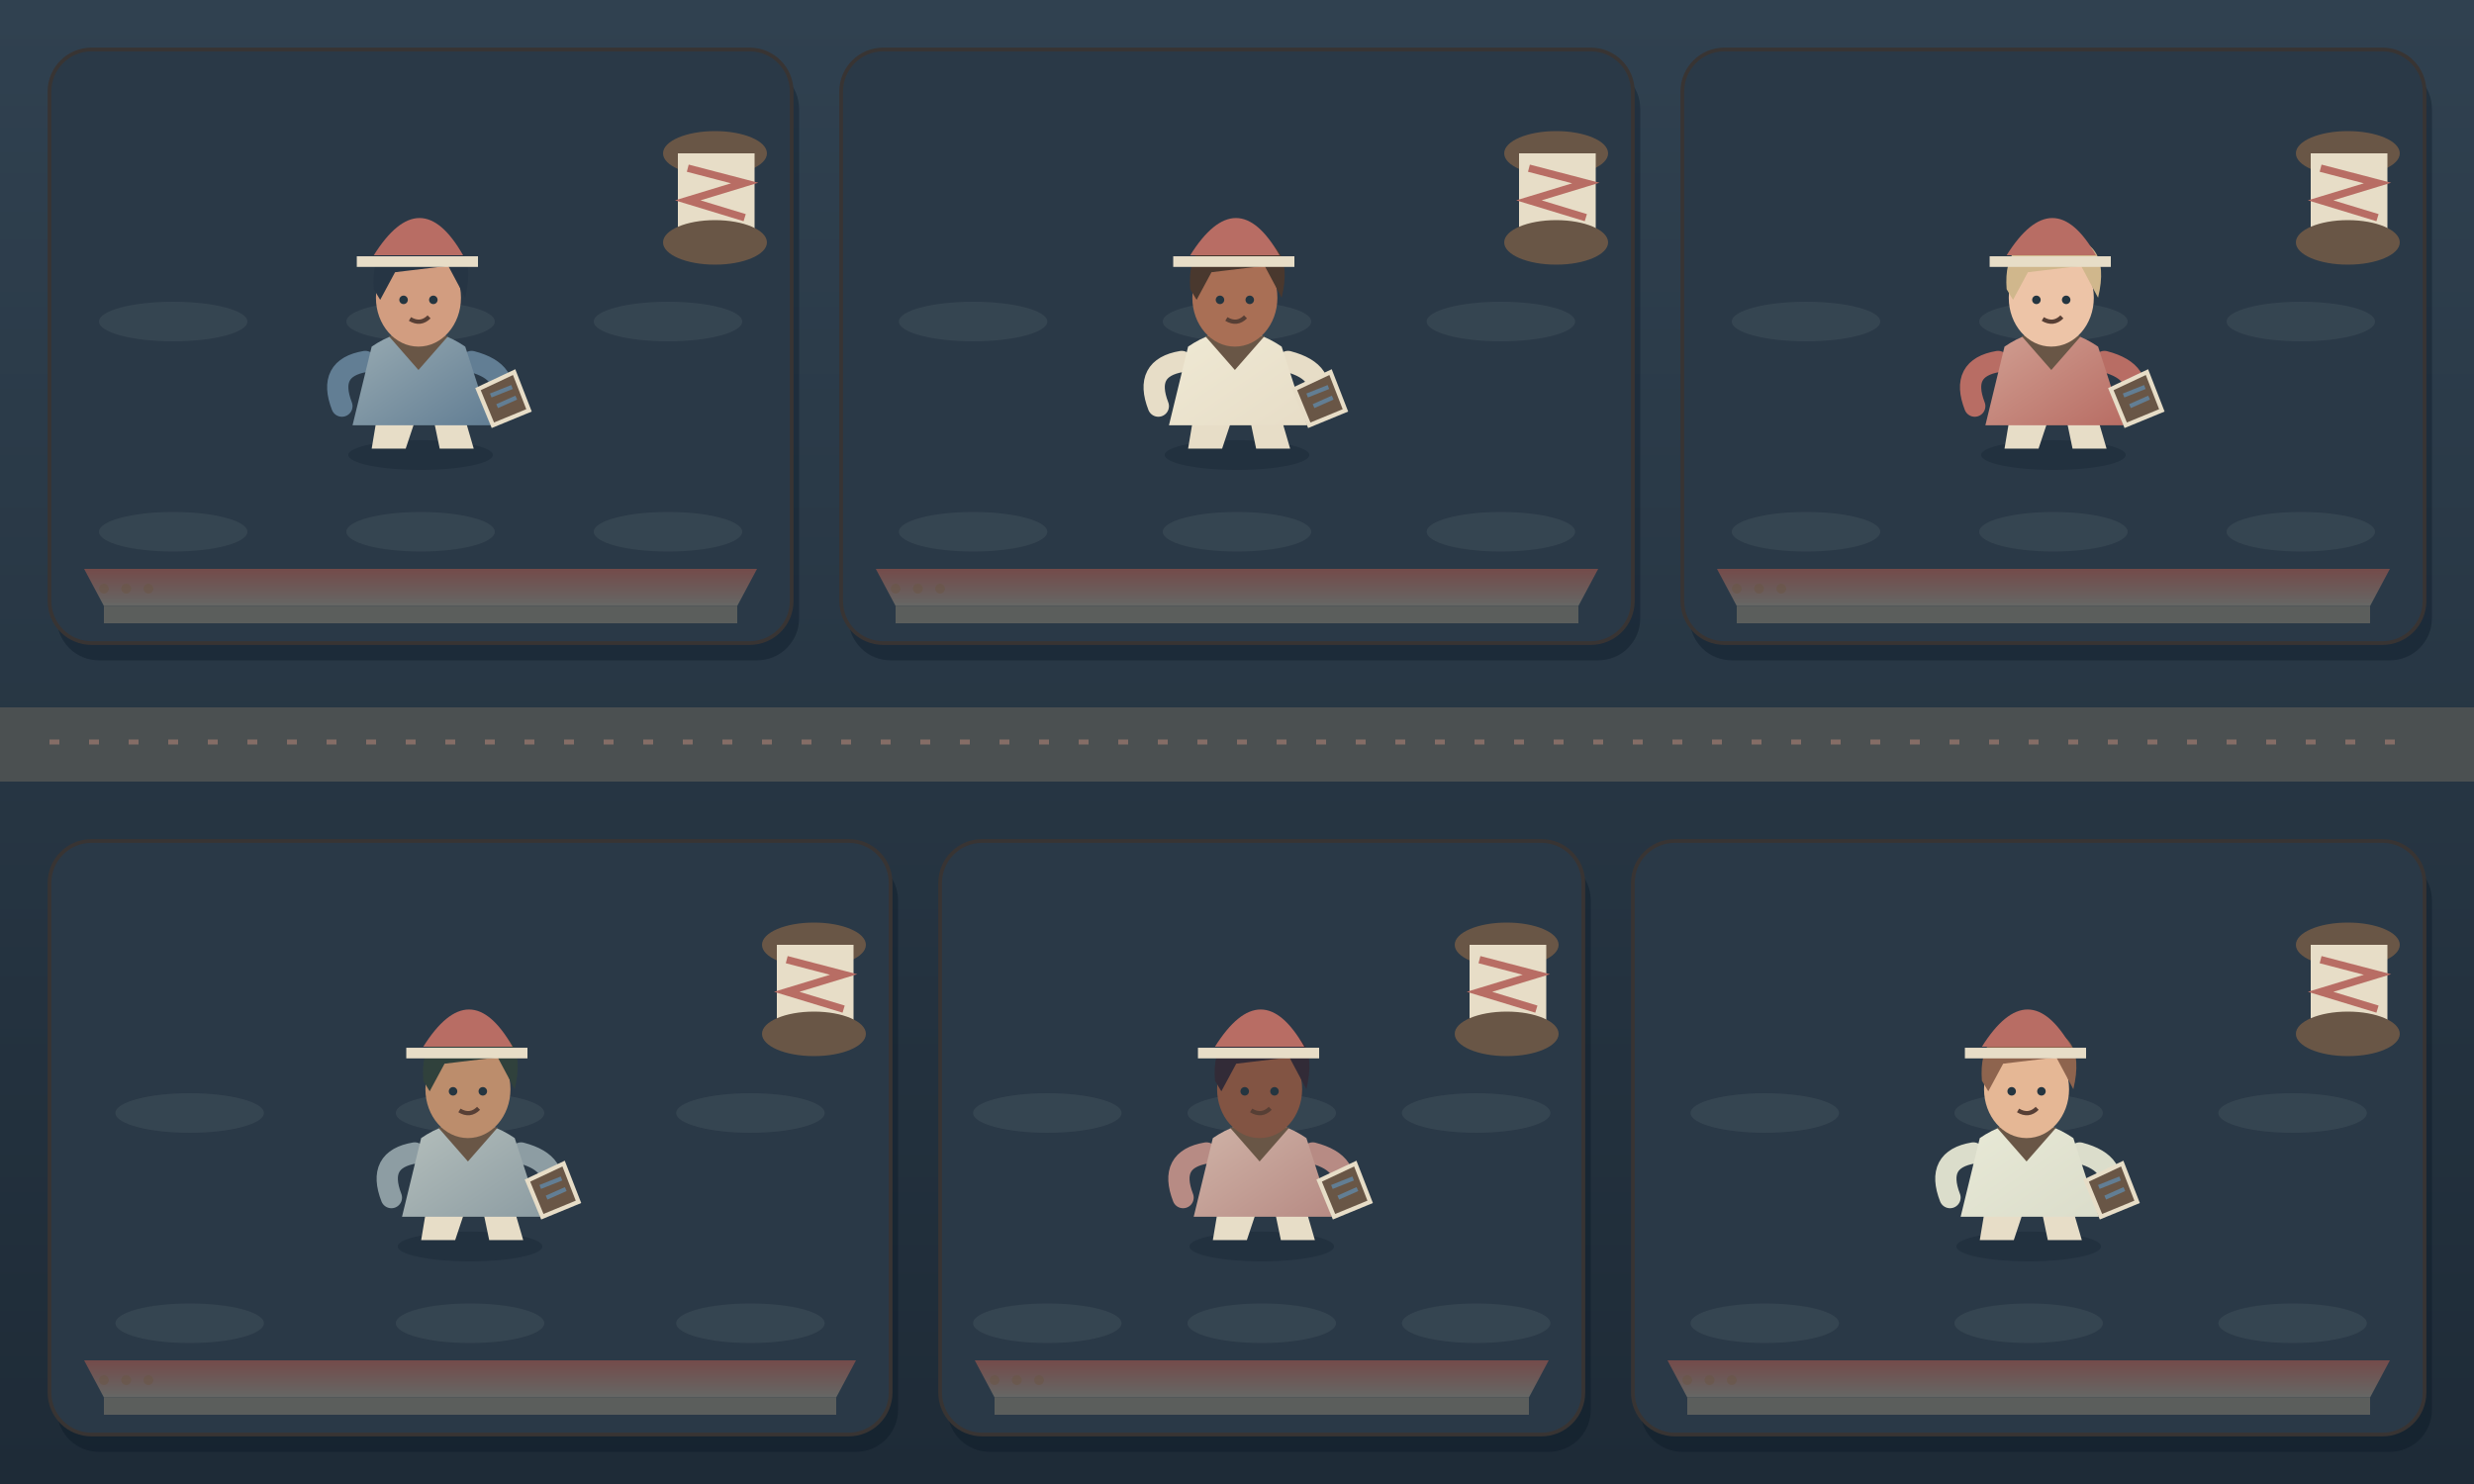
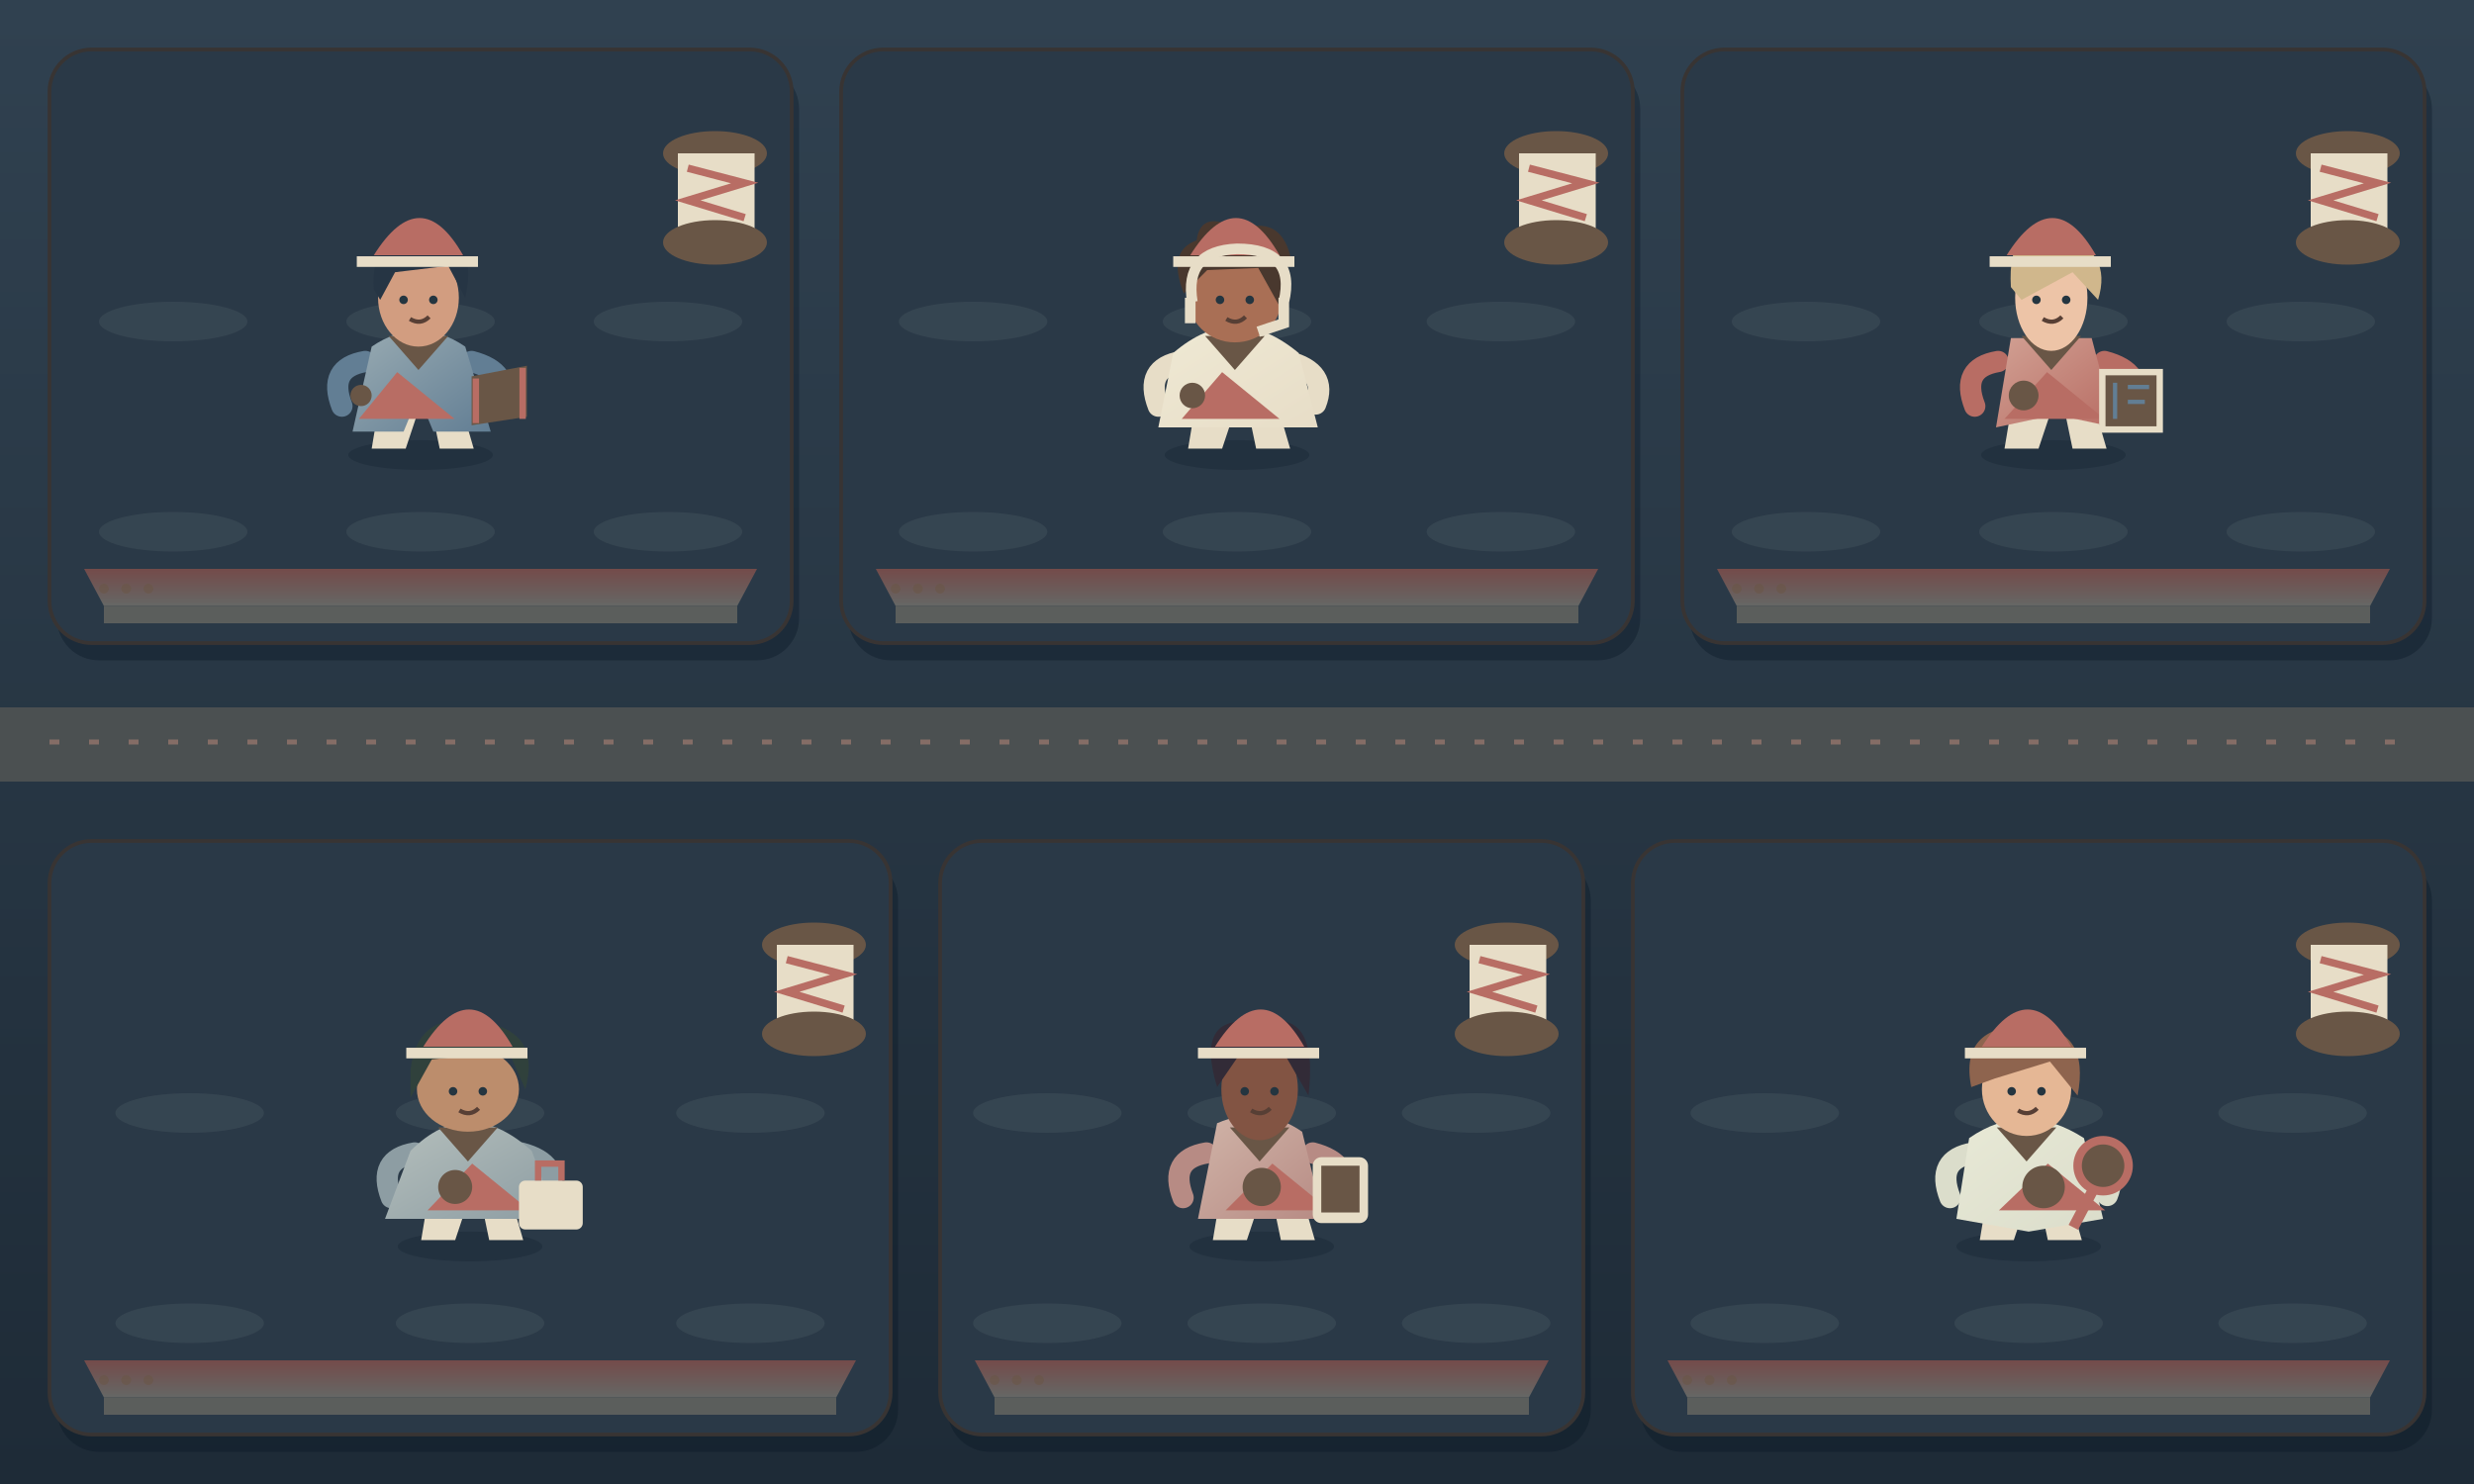
<svg xmlns="http://www.w3.org/2000/svg" width="800" height="480" viewBox="0 0 1000 600">
  <defs>
    <linearGradient id="sky" x1="0" y1="0" x2="0" y2="1">
      <stop offset="0" stop-color="#304150" />
      <stop offset="1" stop-color="#1e2b37" />
    </linearGradient>
    <linearGradient id="desk" x1="0" y1="0" x2="0" y2="1">
      <stop offset="0" stop-color="#744b4a" />
      <stop offset="1" stop-color="#656765" />
    </linearGradient>
  </defs>
  <rect width="1000" height="600" fill="url(#sky)" />
  <path d="M0 286h1000v30H0z" fill="#4b5051" />
  <path d="M20 300h960" stroke="#cd9180" stroke-width="2" stroke-dasharray="4 12" opacity=".45" />
  <rect x="23" y="27" width="300" height="240" rx="17" fill="#071422" opacity=".35" />
  <rect x="20" y="20" width="300" height="240" rx="17" fill="#2a3947" stroke="#383433" stroke-width="1.5" />
  <path d="M34 230h272l-8 15H42z" fill="url(#desk)" />
  <path d="M42 245v7h256v-7" fill="#5b5e5c" />
  <ellipse cx="70.0" cy="130" rx="30" ry="8" fill="#d9ecdb" opacity=".07" />
  <ellipse cx="70.0" cy="215" rx="30" ry="8" fill="#d9ecdb" opacity=".07" />
  <ellipse cx="170.0" cy="130" rx="30" ry="8" fill="#d9ecdb" opacity=".07" />
  <ellipse cx="170.0" cy="215" rx="30" ry="8" fill="#d9ecdb" opacity=".07" />
  <ellipse cx="270.0" cy="130" rx="30" ry="8" fill="#d9ecdb" opacity=".07" />
  <ellipse cx="270.0" cy="215" rx="30" ry="8" fill="#d9ecdb" opacity=".07" />
  <ellipse cx="289" cy="62" rx="21" ry="9" fill="#695646" />
  <path d="M274 62v36h31V62" fill="#E7DDC7" />
  <ellipse cx="289" cy="98" rx="21" ry="9" fill="#695646" />
  <path d="M278 68l23 6-23 7 23 7" fill="none" stroke="#B86D64" stroke-width="3" />
  <circle cx="42" cy="238" r="2" fill="#695646" opacity=".55" />
  <circle cx="51" cy="238" r="2" fill="#695646" opacity=".55" />
  <circle cx="60" cy="238" r="2" fill="#695646" opacity=".55" />
  <rect x="343" y="27" width="320" height="240" rx="17" fill="#071422" opacity=".35" />
  <rect x="340" y="20" width="320" height="240" rx="17" fill="#2a3947" stroke="#383433" stroke-width="1.5" />
  <path d="M354 230h292l-8 15H362z" fill="url(#desk)" />
  <path d="M362 245v7h276v-7" fill="#5b5e5c" />
  <ellipse cx="393.333" cy="130" rx="30" ry="8" fill="#d9ecdb" opacity=".07" />
  <ellipse cx="393.333" cy="215" rx="30" ry="8" fill="#d9ecdb" opacity=".07" />
  <ellipse cx="500.0" cy="130" rx="30" ry="8" fill="#d9ecdb" opacity=".07" />
  <ellipse cx="500.0" cy="215" rx="30" ry="8" fill="#d9ecdb" opacity=".07" />
  <ellipse cx="606.667" cy="130" rx="30" ry="8" fill="#d9ecdb" opacity=".07" />
  <ellipse cx="606.667" cy="215" rx="30" ry="8" fill="#d9ecdb" opacity=".07" />
  <ellipse cx="629" cy="62" rx="21" ry="9" fill="#695646" />
  <path d="M614 62v36h31V62" fill="#E7DDC7" />
  <ellipse cx="629" cy="98" rx="21" ry="9" fill="#695646" />
  <path d="M618 68l23 6-23 7 23 7" fill="none" stroke="#B86D64" stroke-width="3" />
  <circle cx="362" cy="238" r="2" fill="#695646" opacity=".55" />
  <circle cx="371" cy="238" r="2" fill="#695646" opacity=".55" />
  <circle cx="380" cy="238" r="2" fill="#695646" opacity=".55" />
  <rect x="683" y="27" width="300" height="240" rx="17" fill="#071422" opacity=".35" />
  <rect x="680" y="20" width="300" height="240" rx="17" fill="#2a3947" stroke="#383433" stroke-width="1.5" />
  <path d="M694 230h272l-8 15H702z" fill="url(#desk)" />
  <path d="M702 245v7h256v-7" fill="#5b5e5c" />
  <ellipse cx="730.0" cy="130" rx="30" ry="8" fill="#d9ecdb" opacity=".07" />
  <ellipse cx="730.0" cy="215" rx="30" ry="8" fill="#d9ecdb" opacity=".07" />
  <ellipse cx="830.0" cy="130" rx="30" ry="8" fill="#d9ecdb" opacity=".07" />
  <ellipse cx="830.0" cy="215" rx="30" ry="8" fill="#d9ecdb" opacity=".07" />
  <ellipse cx="930.0" cy="130" rx="30" ry="8" fill="#d9ecdb" opacity=".07" />
  <ellipse cx="930.0" cy="215" rx="30" ry="8" fill="#d9ecdb" opacity=".07" />
  <ellipse cx="949" cy="62" rx="21" ry="9" fill="#695646" />
  <path d="M934 62v36h31V62" fill="#E7DDC7" />
  <ellipse cx="949" cy="98" rx="21" ry="9" fill="#695646" />
  <path d="M938 68l23 6-23 7 23 7" fill="none" stroke="#B86D64" stroke-width="3" />
  <circle cx="702" cy="238" r="2" fill="#695646" opacity=".55" />
  <circle cx="711" cy="238" r="2" fill="#695646" opacity=".55" />
  <circle cx="720" cy="238" r="2" fill="#695646" opacity=".55" />
  <rect x="23" y="347" width="340" height="240" rx="17" fill="#071422" opacity=".35" />
  <rect x="20" y="340" width="340" height="240" rx="17" fill="#2a3947" stroke="#383433" stroke-width="1.5" />
  <path d="M34 550h312l-8 15H42z" fill="url(#desk)" />
  <path d="M42 565v7h296v-7" fill="#5b5e5c" />
  <ellipse cx="76.667" cy="450" rx="30" ry="8" fill="#d9ecdb" opacity=".07" />
  <ellipse cx="76.667" cy="535" rx="30" ry="8" fill="#d9ecdb" opacity=".07" />
  <ellipse cx="190.0" cy="450" rx="30" ry="8" fill="#d9ecdb" opacity=".07" />
  <ellipse cx="190.0" cy="535" rx="30" ry="8" fill="#d9ecdb" opacity=".07" />
  <ellipse cx="303.333" cy="450" rx="30" ry="8" fill="#d9ecdb" opacity=".07" />
  <ellipse cx="303.333" cy="535" rx="30" ry="8" fill="#d9ecdb" opacity=".07" />
  <ellipse cx="329" cy="382" rx="21" ry="9" fill="#695646" />
  <path d="M314 382v36h31V382" fill="#E7DDC7" />
  <ellipse cx="329" cy="418" rx="21" ry="9" fill="#695646" />
  <path d="M318 388l23 6-23 7 23 7" fill="none" stroke="#B86D64" stroke-width="3" />
  <circle cx="42" cy="558" r="2" fill="#695646" opacity=".55" />
  <circle cx="51" cy="558" r="2" fill="#695646" opacity=".55" />
  <circle cx="60" cy="558" r="2" fill="#695646" opacity=".55" />
  <rect x="383" y="347" width="260" height="240" rx="17" fill="#071422" opacity=".35" />
  <rect x="380" y="340" width="260" height="240" rx="17" fill="#2a3947" stroke="#383433" stroke-width="1.5" />
  <path d="M394 550h232l-8 15H402z" fill="url(#desk)" />
  <path d="M402 565v7h216v-7" fill="#5b5e5c" />
  <ellipse cx="423.333" cy="450" rx="30" ry="8" fill="#d9ecdb" opacity=".07" />
  <ellipse cx="423.333" cy="535" rx="30" ry="8" fill="#d9ecdb" opacity=".07" />
  <ellipse cx="510.0" cy="450" rx="30" ry="8" fill="#d9ecdb" opacity=".07" />
  <ellipse cx="510.0" cy="535" rx="30" ry="8" fill="#d9ecdb" opacity=".07" />
  <ellipse cx="596.667" cy="450" rx="30" ry="8" fill="#d9ecdb" opacity=".07" />
  <ellipse cx="596.667" cy="535" rx="30" ry="8" fill="#d9ecdb" opacity=".07" />
  <ellipse cx="609" cy="382" rx="21" ry="9" fill="#695646" />
  <path d="M594 382v36h31V382" fill="#E7DDC7" />
  <ellipse cx="609" cy="418" rx="21" ry="9" fill="#695646" />
  <path d="M598 388l23 6-23 7 23 7" fill="none" stroke="#B86D64" stroke-width="3" />
  <circle cx="402" cy="558" r="2" fill="#695646" opacity=".55" />
  <circle cx="411" cy="558" r="2" fill="#695646" opacity=".55" />
  <circle cx="420" cy="558" r="2" fill="#695646" opacity=".55" />
  <rect x="663" y="347" width="320" height="240" rx="17" fill="#071422" opacity=".35" />
  <rect x="660" y="340" width="320" height="240" rx="17" fill="#2a3947" stroke="#383433" stroke-width="1.5" />
  <path d="M674 550h292l-8 15H682z" fill="url(#desk)" />
  <path d="M682 565v7h276v-7" fill="#5b5e5c" />
  <ellipse cx="713.333" cy="450" rx="30" ry="8" fill="#d9ecdb" opacity=".07" />
  <ellipse cx="713.333" cy="535" rx="30" ry="8" fill="#d9ecdb" opacity=".07" />
  <ellipse cx="820.0" cy="450" rx="30" ry="8" fill="#d9ecdb" opacity=".07" />
  <ellipse cx="820.0" cy="535" rx="30" ry="8" fill="#d9ecdb" opacity=".07" />
  <ellipse cx="926.667" cy="450" rx="30" ry="8" fill="#d9ecdb" opacity=".07" />
  <ellipse cx="926.667" cy="535" rx="30" ry="8" fill="#d9ecdb" opacity=".07" />
  <ellipse cx="949" cy="382" rx="21" ry="9" fill="#695646" />
  <path d="M934 382v36h31V382" fill="#E7DDC7" />
  <ellipse cx="949" cy="418" rx="21" ry="9" fill="#695646" />
  <path d="M938 388l23 6-23 7 23 7" fill="none" stroke="#B86D64" stroke-width="3" />
  <circle cx="682" cy="558" r="2" fill="#695646" opacity=".55" />
  <circle cx="691" cy="558" r="2" fill="#695646" opacity=".55" />
  <circle cx="700" cy="558" r="2" fill="#695646" opacity=".55" />
  <svg x="115.0" y="86" width="110" height="110" viewBox="0 0 128 128">
    <defs>
      <linearGradient id="body0" x1="0" y1="0" x2="1" y2="1">
        <stop offset="0" stop-color="#99abb2" />
        <stop offset="1" stop-color="#627E94" />
      </linearGradient>
    </defs>
    <ellipse cx="64" cy="114" rx="34" ry="7" fill="#091726" opacity=".24" />
    <path d="M45 87l-4 24h16l8-24M68 87l5 24h16l-7-24" fill="#E7DDC7" />
    <path d="M38 70Q20 73 27 91M88 70q19 5 13 20" stroke="#627E94" stroke-width="10" fill="none" stroke-linecap="round" />
-     <path d="M32 100l9-37q22-15 44 0l12 37z" fill="url(#body0)" />
-     <path d="M49 58l14 16 14-16" fill="#695646" />
-     <ellipse cx="63" cy="40" rx="20" ry="23" fill="#d29d80" />
+     <path d="M32 103l9-40q22-15 44 0l12 40H70l-7-17-7 17z" fill="url(#body0)" />
+     <path d="M49 58l14 16 14-16" fill="#695646" />
+     <ellipse cx="63" cy="40" rx="19" ry="23" fill="#d29d80" />
    <path d="M42 36q-2-26 23-25 27 0 20 29l-8-15-25 3-7 13z" fill="#263544" />
    <circle cx="56" cy="41" r="2" fill="#243540" />
    <circle cx="70" cy="41" r="2" fill="#243540" />
    <path d="M59 50q5 3 9-1" fill="none" stroke="#573f35" stroke-width="2" />
    <path d="M42 20Q64-15 84 20z" fill="#B86D64" />
    <path d="M34 23h57" stroke="#E7DDC7" stroke-width="5" />
-     <path d="M91 83l17-8 7 18-17 7z" fill="#695646" stroke="#E7DDC7" stroke-width="2" />
-     <path d="M97 86l10-4m-7 9 9-4" stroke="#627E94" stroke-width="2" />
+     <path d="M35 97l18 -22 27 22" fill="#B86D64" />
+     <circle cx="36" cy="86" r="5" fill="#695646" />
+     <path d="M88 77l26-5v24l-26 4z" fill="#695646" />
+     <path d="M90 78v21M112 73v24" stroke="#B86D64" stroke-width="3" />
  </svg>
  <svg x="445.0" y="86" width="110" height="110" viewBox="0 0 128 128">
    <defs>
      <linearGradient id="body1" x1="0" y1="0" x2="1" y2="1">
        <stop offset="0" stop-color="#efe9d4" />
        <stop offset="1" stop-color="#E7DDC7" />
      </linearGradient>
    </defs>
    <ellipse cx="64" cy="114" rx="34" ry="7" fill="#091726" opacity=".24" />
    <path d="M45 87l-4 24h16l8-24M68 87l5 24h16l-7-24" fill="#E7DDC7" />
    <path d="M38 70Q20 73 27 91M88 70q19 5 13 20" stroke="#E7DDC7" stroke-width="10" fill="none" stroke-linecap="round" />
-     <path d="M32 100l9-37q22-15 44 0l12 37z" fill="url(#body1)" />
-     <path d="M49 58l14 16 14-16" fill="#695646" />
-     <ellipse cx="63" cy="40" rx="20" ry="23" fill="#a96f55" />
-     <path d="M42 36q-2-26 23-25 27 0 20 29l-8-15-25 3-7 13z" fill="#49382e" />
-     <circle cx="56" cy="41" r="2" fill="#243540" />
-     <circle cx="70" cy="41" r="2" fill="#243540" />
-     <path d="M59 50q5 3 9-1" fill="none" stroke="#573f35" stroke-width="2" />
-     <path d="M42 20Q64-15 84 20z" fill="#B86D64" />
-     <path d="M34 23h57" stroke="#E7DDC7" stroke-width="5" />
-     <path d="M91 83l17-8 7 18-17 7z" fill="#695646" stroke="#E7DDC7" stroke-width="2" />
-     <path d="M97 86l10-4m-7 9 9-4" stroke="#627E94" stroke-width="2" />
+     <path d="M27 101l7-35q29-25 59 0l9 35z" fill="url(#body1)" />
+     <path d="M49 58l14 16 14-16" fill="#695646" />
+     <ellipse cx="63" cy="40" rx="22" ry="21" fill="#a96f55" />
+     <path d="M39 38q-8-20 6-25 2-15 20-5 19-7 24 12l-5 24-10-18-24 1z" fill="#49382e" />
+     <circle cx="56" cy="41" r="2" fill="#243540" />
+     <circle cx="70" cy="41" r="2" fill="#243540" />
+     <path d="M59 50q5 3 9-1" fill="none" stroke="#573f35" stroke-width="2" />
+     <path d="M42 20Q64-15 84 20z" fill="#B86D64" />
+     <path d="M34 23h57" stroke="#E7DDC7" stroke-width="5" />
+     <path d="M38 97l19 -22 27 22" fill="#B86D64" />
+     <circle cx="43" cy="86" r="6" fill="#695646" />
+     <path d="M43 42q-4-24 21-25 28 0 22 25M42 40v12M86 40v12l-12 4" fill="none" stroke="#E7DDC7" stroke-width="5" />
  </svg>
  <svg x="775.0" y="86" width="110" height="110" viewBox="0 0 128 128">
    <defs>
      <linearGradient id="body2" x1="0" y1="0" x2="1" y2="1">
        <stop offset="0" stop-color="#d1a093" />
        <stop offset="1" stop-color="#B86D64" />
      </linearGradient>
    </defs>
    <ellipse cx="64" cy="114" rx="34" ry="7" fill="#091726" opacity=".24" />
    <path d="M45 87l-4 24h16l8-24M68 87l5 24h16l-7-24" fill="#E7DDC7" />
    <path d="M38 70Q20 73 27 91M88 70q19 5 13 20" stroke="#B86D64" stroke-width="10" fill="none" stroke-linecap="round" />
-     <path d="M32 100l9-37q22-15 44 0l12 37z" fill="url(#body2)" />
-     <path d="M49 58l14 16 14-16" fill="#695646" />
-     <ellipse cx="63" cy="40" rx="20" ry="23" fill="#edc4a7" />
-     <path d="M42 36q-2-26 23-25 27 0 20 29l-8-15-25 3-7 13z" fill="#d0b78c" />
-     <circle cx="56" cy="41" r="2" fill="#243540" />
-     <circle cx="70" cy="41" r="2" fill="#243540" />
-     <path d="M59 50q5 3 9-1" fill="none" stroke="#573f35" stroke-width="2" />
-     <path d="M42 20Q64-15 84 20z" fill="#B86D64" />
-     <path d="M34 23h57" stroke="#E7DDC7" stroke-width="5" />
-     <path d="M91 83l17-8 7 18-17 7z" fill="#695646" stroke="#E7DDC7" stroke-width="2" />
-     <path d="M97 86l10-4m-7 9 9-4" stroke="#627E94" stroke-width="2" />
+     <path d="M37 101l7-42h38l11 42-28-6z" fill="url(#body2)" />
+     <path d="M49 58l14 16 14-16" fill="#695646" />
+     <ellipse cx="63" cy="40" rx="17" ry="25" fill="#edc4a7" />
+     <path d="M44 35q-2-33 24-24 24 7 17 30l-12-13-24 13z" fill="#d0b78c" />
+     <circle cx="56" cy="41" r="2" fill="#243540" />
+     <circle cx="70" cy="41" r="2" fill="#243540" />
+     <path d="M59 50q5 3 9-1" fill="none" stroke="#573f35" stroke-width="2" />
+     <path d="M42 20Q64-15 84 20z" fill="#B86D64" />
+     <path d="M34 23h57" stroke="#E7DDC7" stroke-width="5" />
+     <path d="M41 97l20 -22 27 22" fill="#B86D64" />
+     <circle cx="50" cy="86" r="7" fill="#695646" />
+     <path d="M87 75h27v27H87z" fill="#695646" stroke="#E7DDC7" stroke-width="3" />
+     <path d="M93 80v17M99 82h10M99 89h8" stroke="#627E94" stroke-width="2" />
  </svg>
  <svg x="135.0" y="406" width="110" height="110" viewBox="0 0 128 128">
    <defs>
      <linearGradient id="body3" x1="0" y1="0" x2="1" y2="1">
        <stop offset="0" stop-color="#b5bfbc" />
        <stop offset="1" stop-color="#8d9da3" />
      </linearGradient>
    </defs>
    <ellipse cx="64" cy="114" rx="34" ry="7" fill="#091726" opacity=".24" />
    <path d="M45 87l-4 24h16l8-24M68 87l5 24h16l-7-24" fill="#E7DDC7" />
    <path d="M38 70Q20 73 27 91M88 70q19 5 13 20" stroke="#8d9da3" stroke-width="10" fill="none" stroke-linecap="round" />
-     <path d="M32 100l9-37q22-15 44 0l12 37z" fill="url(#body3)" />
-     <path d="M49 58l14 16 14-16" fill="#695646" />
-     <ellipse cx="63" cy="40" rx="20" ry="23" fill="#bc8d6c" />
-     <path d="M42 36q-2-26 23-25 27 0 20 29l-8-15-25 3-7 13z" fill="#30413c" />
-     <circle cx="56" cy="41" r="2" fill="#243540" />
-     <circle cx="70" cy="41" r="2" fill="#243540" />
-     <path d="M59 50q5 3 9-1" fill="none" stroke="#573f35" stroke-width="2" />
-     <path d="M42 20Q64-15 84 20z" fill="#B86D64" />
-     <path d="M34 23h57" stroke="#E7DDC7" stroke-width="5" />
-     <path d="M91 83l17-8 7 18-17 7z" fill="#695646" stroke="#E7DDC7" stroke-width="2" />
-     <path d="M97 86l10-4m-7 9 9-4" stroke="#627E94" stroke-width="2" />
+     <path d="M24 101l12-32q27-27 57 0l12 32z" fill="url(#body3)" />
+     <path d="M49 58l14 16 14-16" fill="#695646" />
+     <ellipse cx="63" cy="40" rx="24" ry="20" fill="#bc8d6c" />
+     <path d="M36 31q3-27 30-23 32 3 24 32l-8-18-36 4-10 18z" fill="#30413c" />
+     <circle cx="56" cy="41" r="2" fill="#243540" />
+     <circle cx="70" cy="41" r="2" fill="#243540" />
+     <path d="M59 50q5 3 9-1" fill="none" stroke="#573f35" stroke-width="2" />
+     <path d="M42 20Q64-15 84 20z" fill="#B86D64" />
+     <path d="M34 23h57" stroke="#E7DDC7" stroke-width="5" />
+     <path d="M44 97l21 -22 27 22" fill="#B86D64" />
+     <circle cx="57" cy="86" r="8" fill="#695646" />
+     <rect x="87" y="83" width="30" height="23" rx="3" fill="#E7DDC7" />
+     <path d="M96 83v-8h11v8" fill="none" stroke="#B86D64" stroke-width="3" />
  </svg>
  <svg x="455.0" y="406" width="110" height="110" viewBox="0 0 128 128">
    <defs>
      <linearGradient id="body4" x1="0" y1="0" x2="1" y2="1">
        <stop offset="0" stop-color="#d0b4a8" />
        <stop offset="1" stop-color="#b78b84" />
      </linearGradient>
    </defs>
    <ellipse cx="64" cy="114" rx="34" ry="7" fill="#091726" opacity=".24" />
    <path d="M45 87l-4 24h16l8-24M68 87l5 24h16l-7-24" fill="#E7DDC7" />
    <path d="M38 70Q20 73 27 91M88 70q19 5 13 20" stroke="#b78b84" stroke-width="10" fill="none" stroke-linecap="round" />
-     <path d="M32 100l9-37q22-15 44 0l12 37z" fill="url(#body4)" />
-     <path d="M49 58l14 16 14-16" fill="#695646" />
-     <ellipse cx="63" cy="40" rx="20" ry="23" fill="#825443" />
-     <path d="M42 36q-2-26 23-25 27 0 20 29l-8-15-25 3-7 13z" fill="#322b37" />
-     <circle cx="56" cy="41" r="2" fill="#243540" />
-     <circle cx="70" cy="41" r="2" fill="#243540" />
-     <path d="M59 50q5 3 9-1" fill="none" stroke="#573f35" stroke-width="2" />
-     <path d="M42 20Q64-15 84 20z" fill="#B86D64" />
-     <path d="M34 23h57" stroke="#E7DDC7" stroke-width="5" />
-     <path d="M91 83l17-8 7 18-17 7z" fill="#695646" stroke="#E7DDC7" stroke-width="2" />
-     <path d="M97 86l10-4m-7 9 9-4" stroke="#627E94" stroke-width="2" />
+     <path d="M34 101l9-45q21-9 40 4l10 41z" fill="url(#body4)" />
+     <path d="M49 58l14 16 14-16" fill="#695646" />
+     <ellipse cx="63" cy="40" rx="18" ry="24" fill="#825443" />
+     <path d="M43 39q-11-36 20-30 28-8 23 34l-11-19-21-1z" fill="#322b37" />
+     <circle cx="56" cy="41" r="2" fill="#243540" />
+     <circle cx="70" cy="41" r="2" fill="#243540" />
+     <path d="M59 50q5 3 9-1" fill="none" stroke="#573f35" stroke-width="2" />
+     <path d="M42 20Q64-15 84 20z" fill="#B86D64" />
+     <path d="M34 23h57" stroke="#E7DDC7" stroke-width="5" />
+     <path d="M47 97l22 -22 27 22" fill="#B86D64" />
+     <circle cx="64" cy="86" r="9" fill="#695646" />
+     <rect x="88" y="72" width="26" height="31" rx="4" fill="#E7DDC7" />
+     <rect x="92" y="76" width="18" height="22" fill="#695646" />
  </svg>
  <svg x="765.0" y="406" width="110" height="110" viewBox="0 0 128 128">
    <defs>
      <linearGradient id="body5" x1="0" y1="0" x2="1" y2="1">
        <stop offset="0" stop-color="#e8e9d6" />
        <stop offset="1" stop-color="#dbddcb" />
      </linearGradient>
    </defs>
    <ellipse cx="64" cy="114" rx="34" ry="7" fill="#091726" opacity=".24" />
    <path d="M45 87l-4 24h16l8-24M68 87l5 24h16l-7-24" fill="#E7DDC7" />
    <path d="M38 70Q20 73 27 91M88 70q19 5 13 20" stroke="#dbddcb" stroke-width="10" fill="none" stroke-linecap="round" />
-     <path d="M32 100l9-37q22-15 44 0l12 37z" fill="url(#body5)" />
-     <path d="M49 58l14 16 14-16" fill="#695646" />
-     <ellipse cx="63" cy="40" rx="20" ry="23" fill="#e5b795" />
-     <path d="M42 36q-2-26 23-25 27 0 20 29l-8-15-25 3-7 13z" fill="#8e644e" />
-     <circle cx="56" cy="41" r="2" fill="#243540" />
-     <circle cx="70" cy="41" r="2" fill="#243540" />
-     <path d="M59 50q5 3 9-1" fill="none" stroke="#573f35" stroke-width="2" />
-     <path d="M42 20Q64-15 84 20z" fill="#B86D64" />
-     <path d="M34 23h57" stroke="#E7DDC7" stroke-width="5" />
-     <path d="M91 83l17-8 7 18-17 7z" fill="#695646" stroke="#E7DDC7" stroke-width="2" />
-     <path d="M97 86l10-4m-7 9 9-4" stroke="#627E94" stroke-width="2" />
+     <path d="M30 101l6-38q26-18 54 0l9 38-35 6z" fill="url(#body5)" />
+     <path d="M49 58l14 16 14-16" fill="#695646" />
+     <ellipse cx="63" cy="40" rx="21" ry="22" fill="#e5b795" />
+     <path d="M37 39q-6-30 29-29 27 2 21 33l-13-16-26 8z" fill="#8e644e" />
+     <circle cx="56" cy="41" r="2" fill="#243540" />
+     <circle cx="70" cy="41" r="2" fill="#243540" />
+     <path d="M59 50q5 3 9-1" fill="none" stroke="#573f35" stroke-width="2" />
+     <path d="M42 20Q64-15 84 20z" fill="#B86D64" />
+     <path d="M34 23h57" stroke="#E7DDC7" stroke-width="5" />
+     <path d="M50 97l23 -22 27 22" fill="#B86D64" />
+     <circle cx="71" cy="86" r="10" fill="#695646" />
+     <circle cx="99" cy="76" r="12" fill="#695646" stroke="#B86D64" stroke-width="4" />
+     <path d="M95 86l-10 19" stroke="#B86D64" stroke-width="5" />
  </svg>
</svg>
